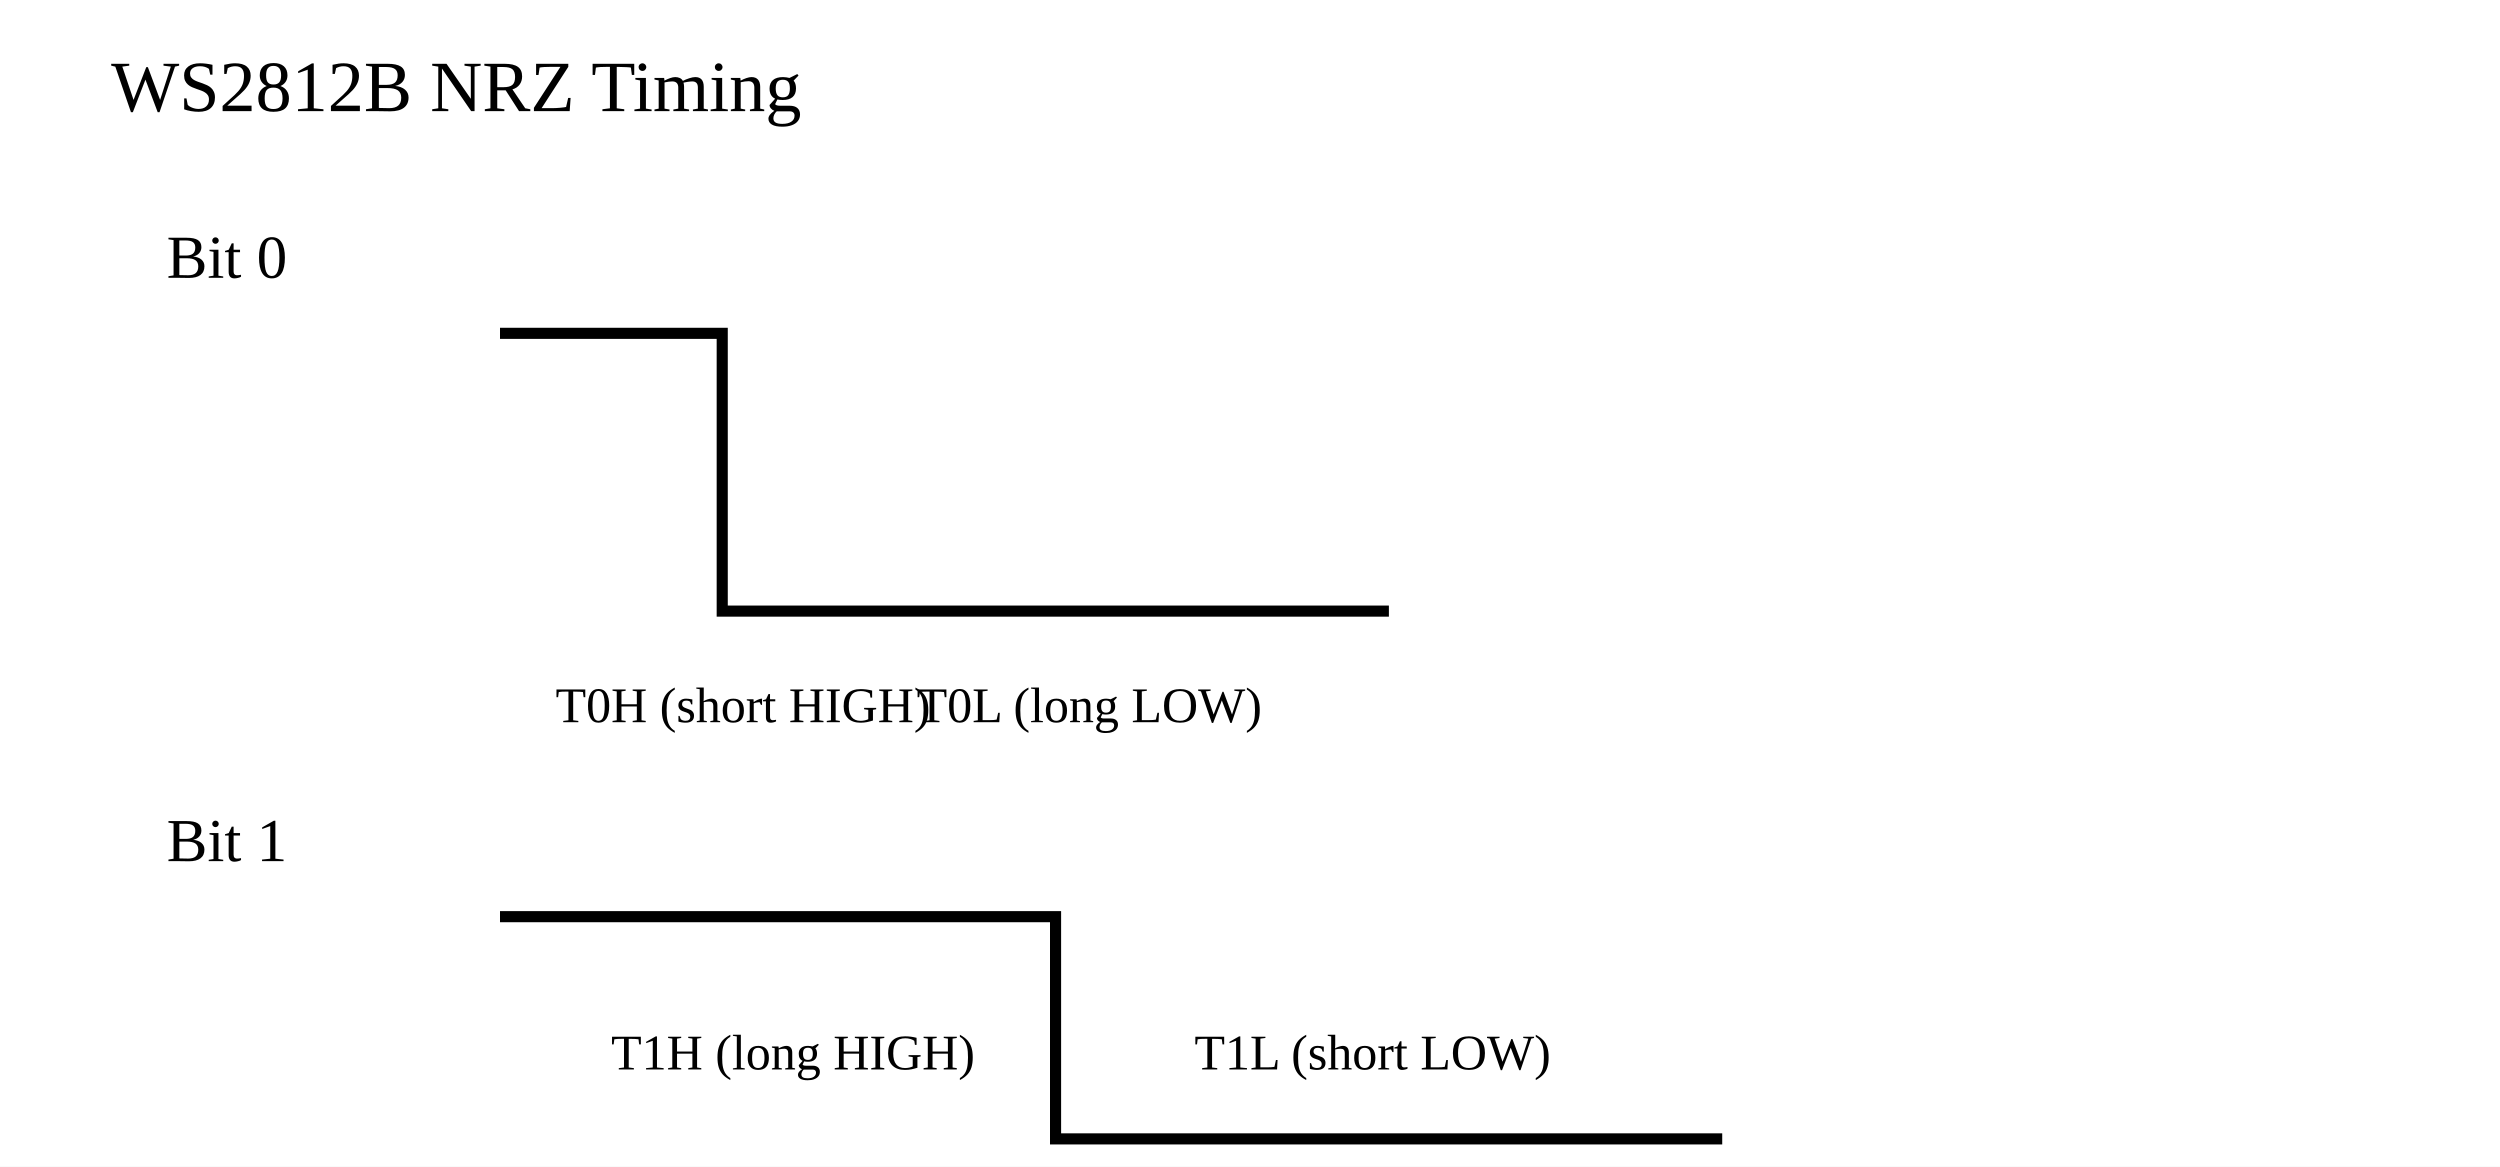
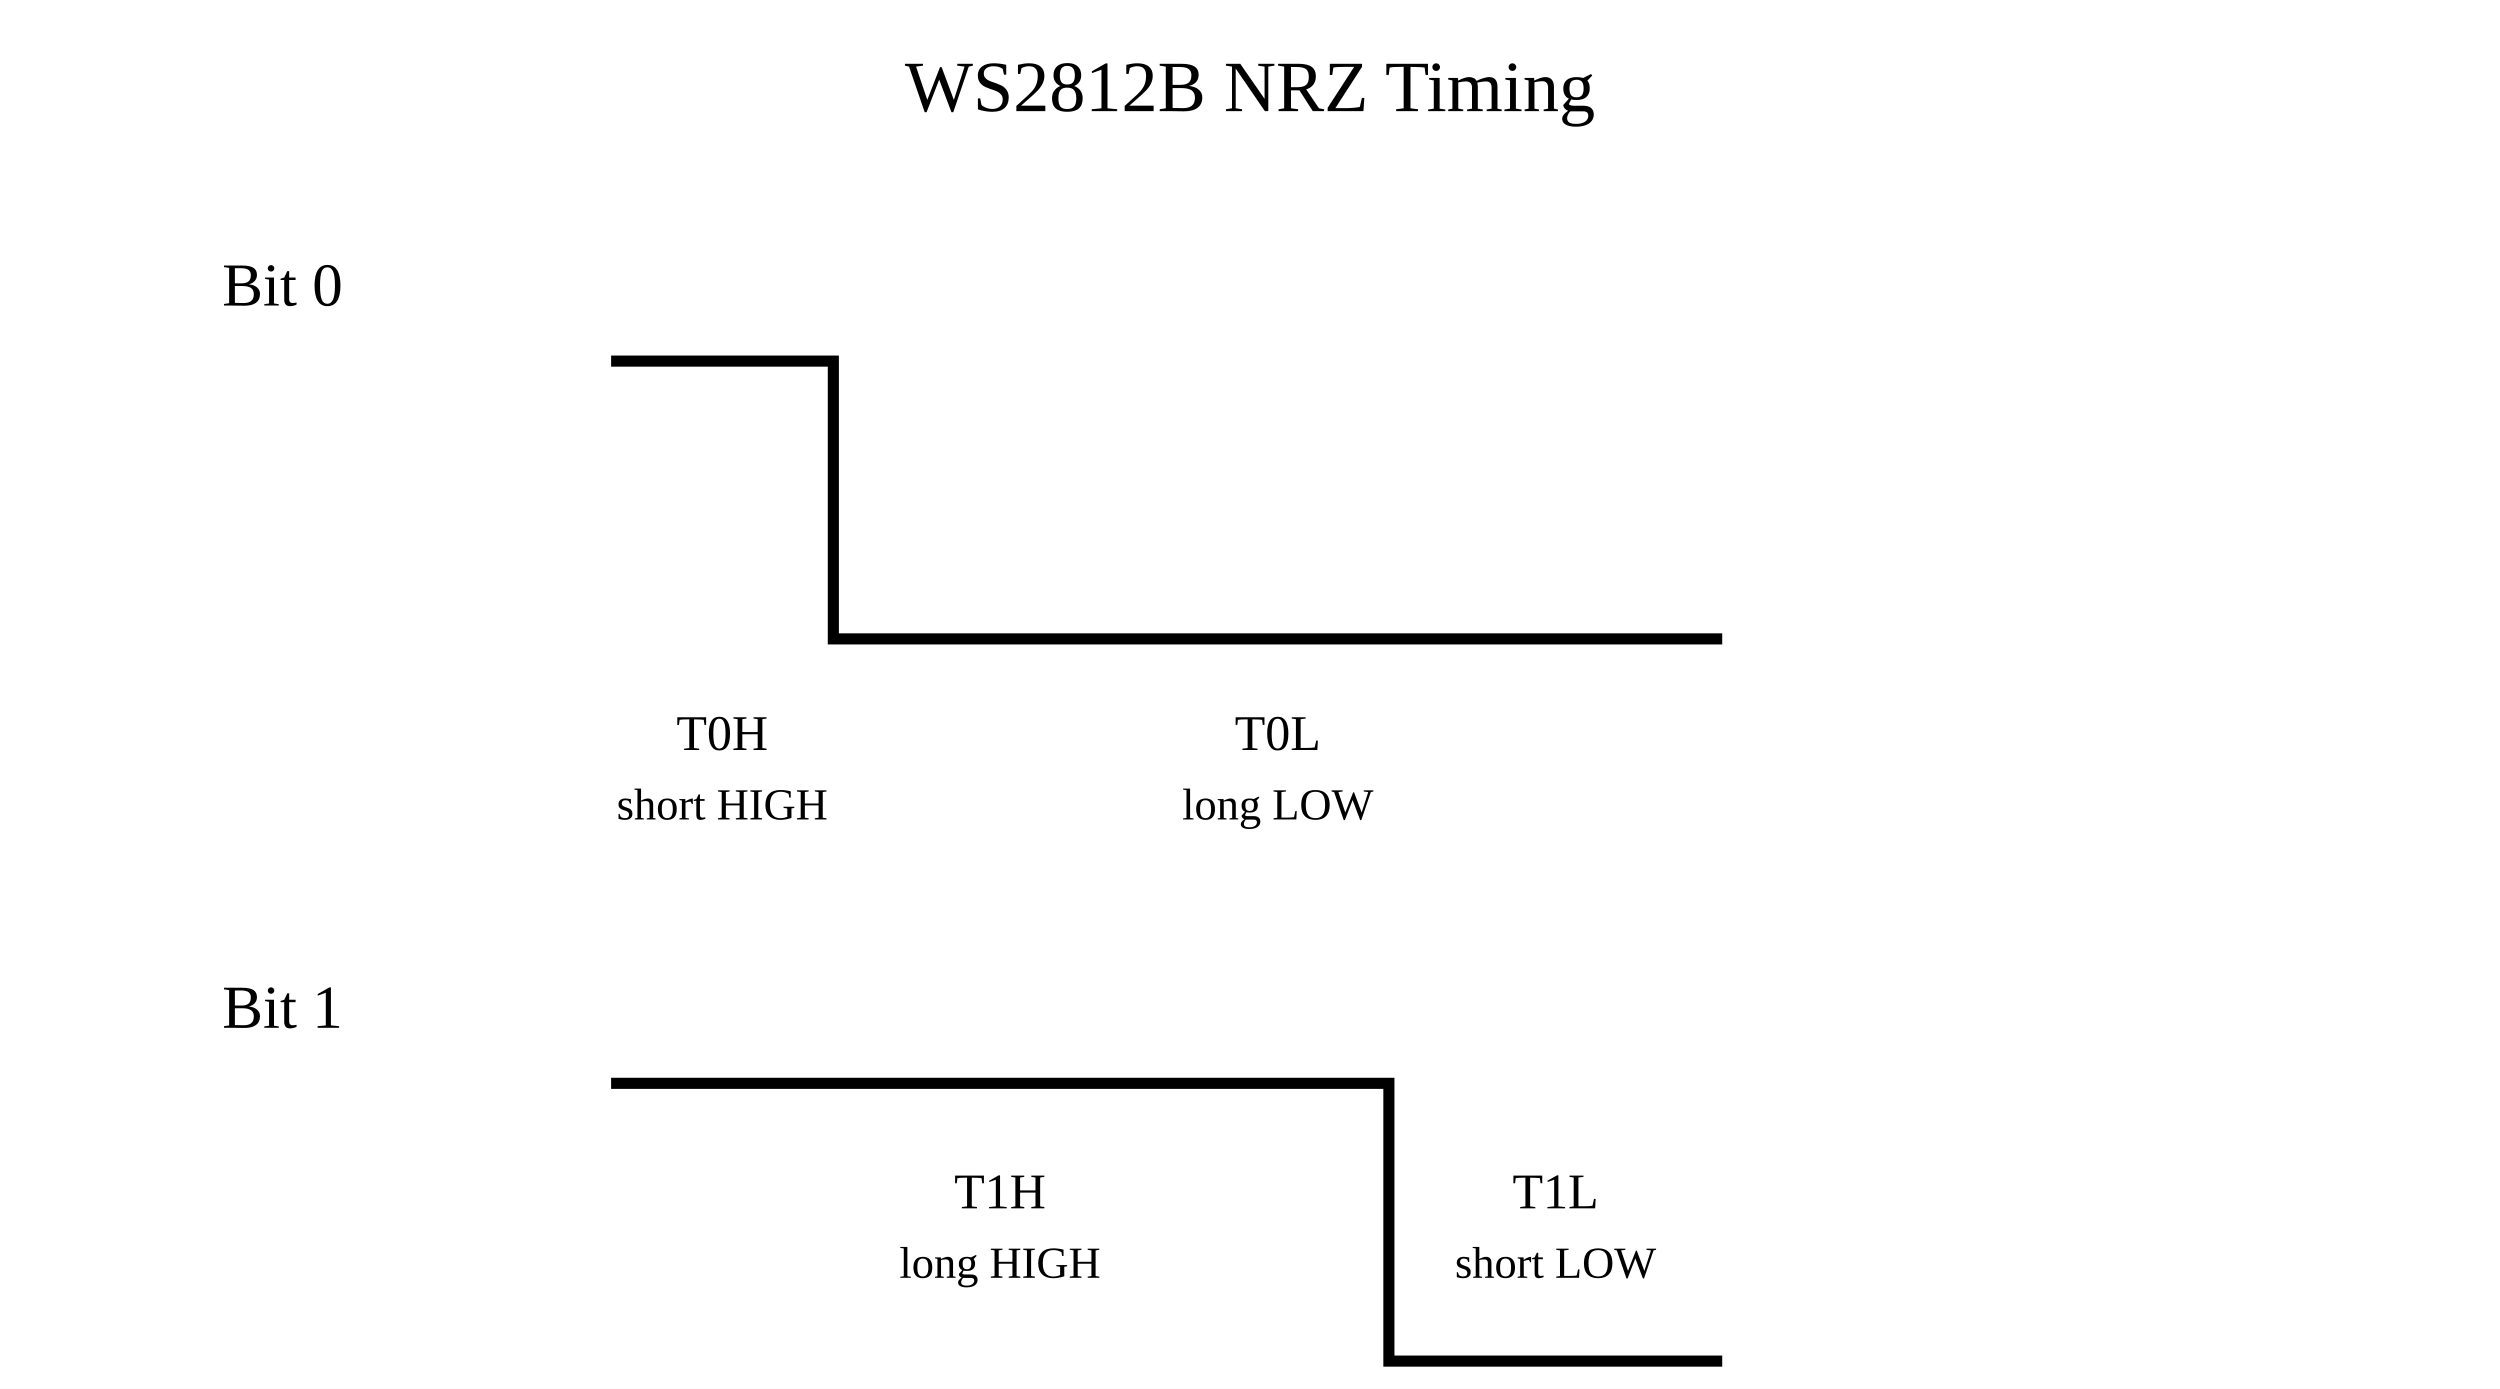
- <svg xmlns="http://www.w3.org/2000/svg" width="900" height="420">
-   <rect width="900" height="420" fill="white" />
-   <text x="40" y="40" font-size="26">WS2812B NRZ Timing</text>
-   <text x="60" y="100" font-size="22">Bit 0</text>
-   <path d="M180 120 H260 V220 H500" fill="none" stroke="black" stroke-width="4" />
-   <text x="200" y="260" font-size="18">T0H (short HIGH)</text>
-   <text x="330" y="260" font-size="18">T0L (long LOW)</text>
-   <text x="60" y="310" font-size="22">Bit 1</text>
-   <path d="M180 330 H380 V330 H380 V410 H620" fill="none" stroke="black" stroke-width="4" />
-   <text x="220" y="385" font-size="18">T1H (long HIGH)</text>
-   <text x="430" y="385" font-size="18">T1L (short LOW)</text>
+ <svg xmlns="http://www.w3.org/2000/svg" width="900" height="500">
+   <rect width="900" height="500" fill="white" />
+   <text x="450" y="40" text-anchor="middle" font-size="26">WS2812B NRZ Timing</text>
+   <text x="80" y="110" font-size="22">Bit 0</text>
+   <path d="M220 130 H300 V230 H620" fill="none" stroke="black" stroke-width="4" />
+   <text x="260" y="270" text-anchor="middle" font-size="18">T0H</text>
+   <text x="460" y="270" text-anchor="middle" font-size="18">T0L</text>
+   <text x="260" y="295" text-anchor="middle" font-size="16">short HIGH</text>
+   <text x="460" y="295" text-anchor="middle" font-size="16">long LOW</text>
+   <text x="80" y="370" font-size="22">Bit 1</text>
+   <path d="M220 390 H500 V490 H620" fill="none" stroke="black" stroke-width="4" />
+   <text x="360" y="435" text-anchor="middle" font-size="18">T1H</text>
+   <text x="360" y="460" text-anchor="middle" font-size="16">long HIGH</text>
+   <text x="560" y="435" text-anchor="middle" font-size="18">T1L</text>
+   <text x="560" y="460" text-anchor="middle" font-size="16">short LOW</text>
</svg>
